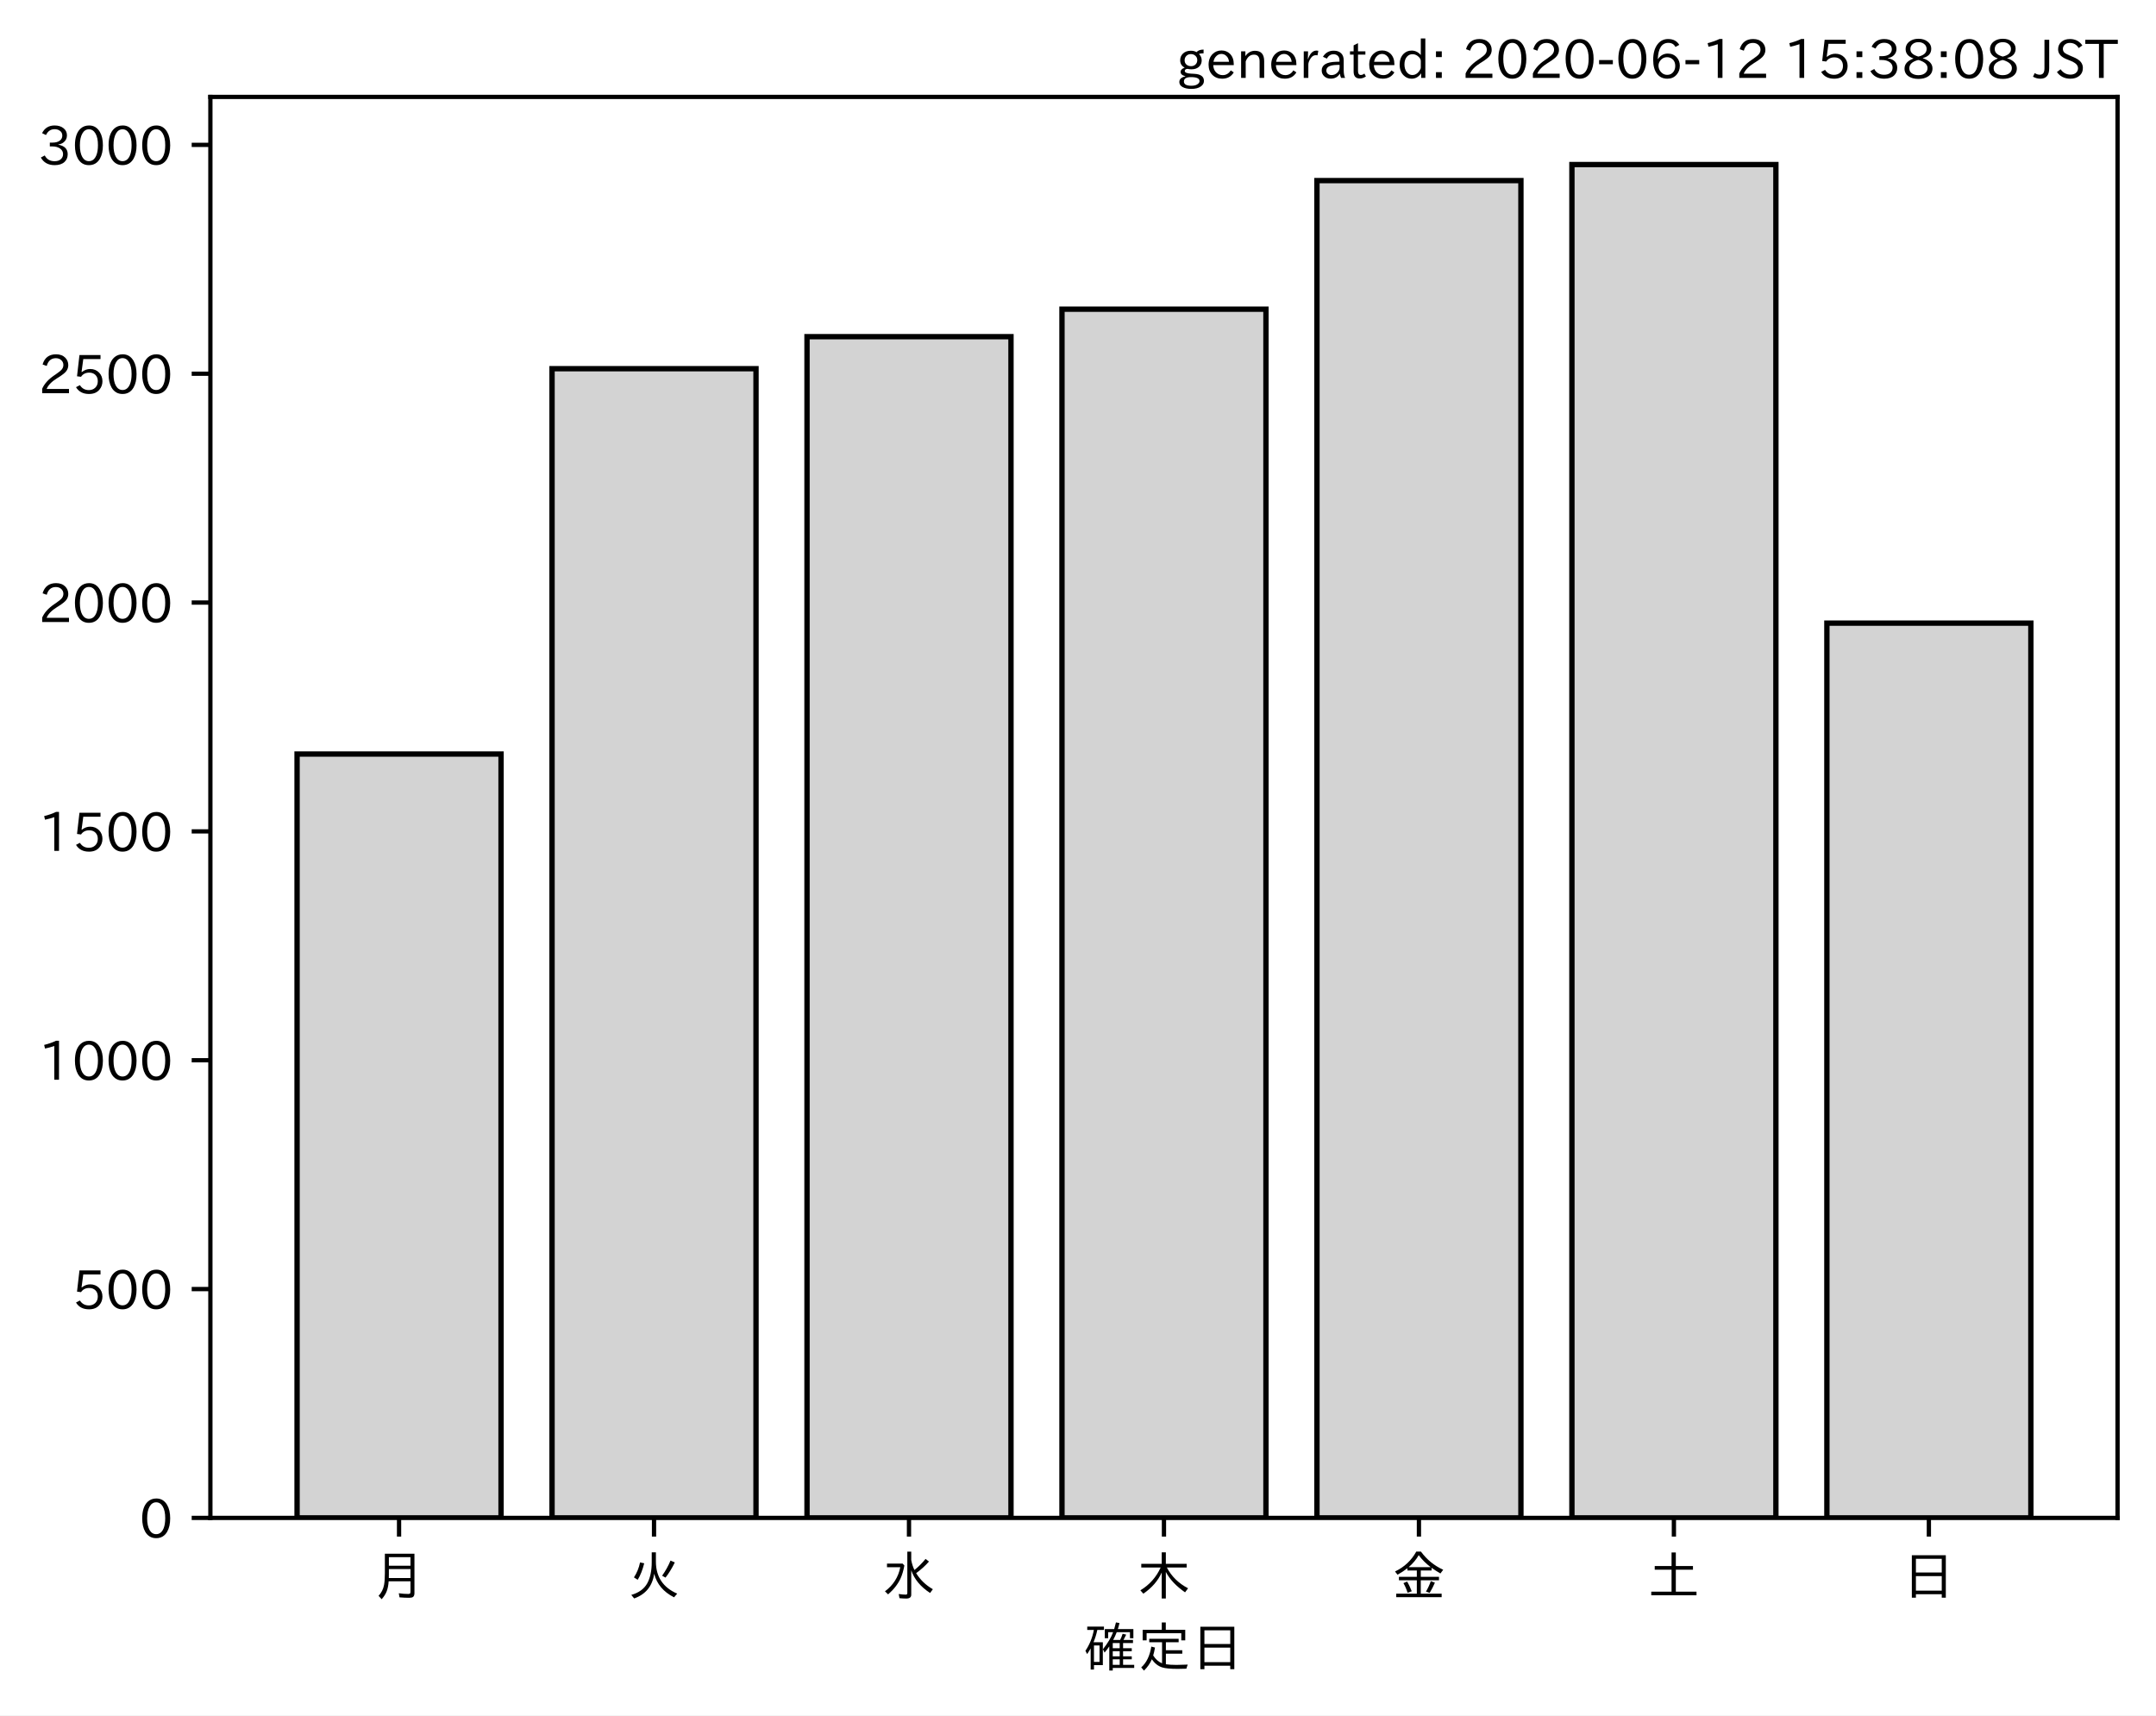
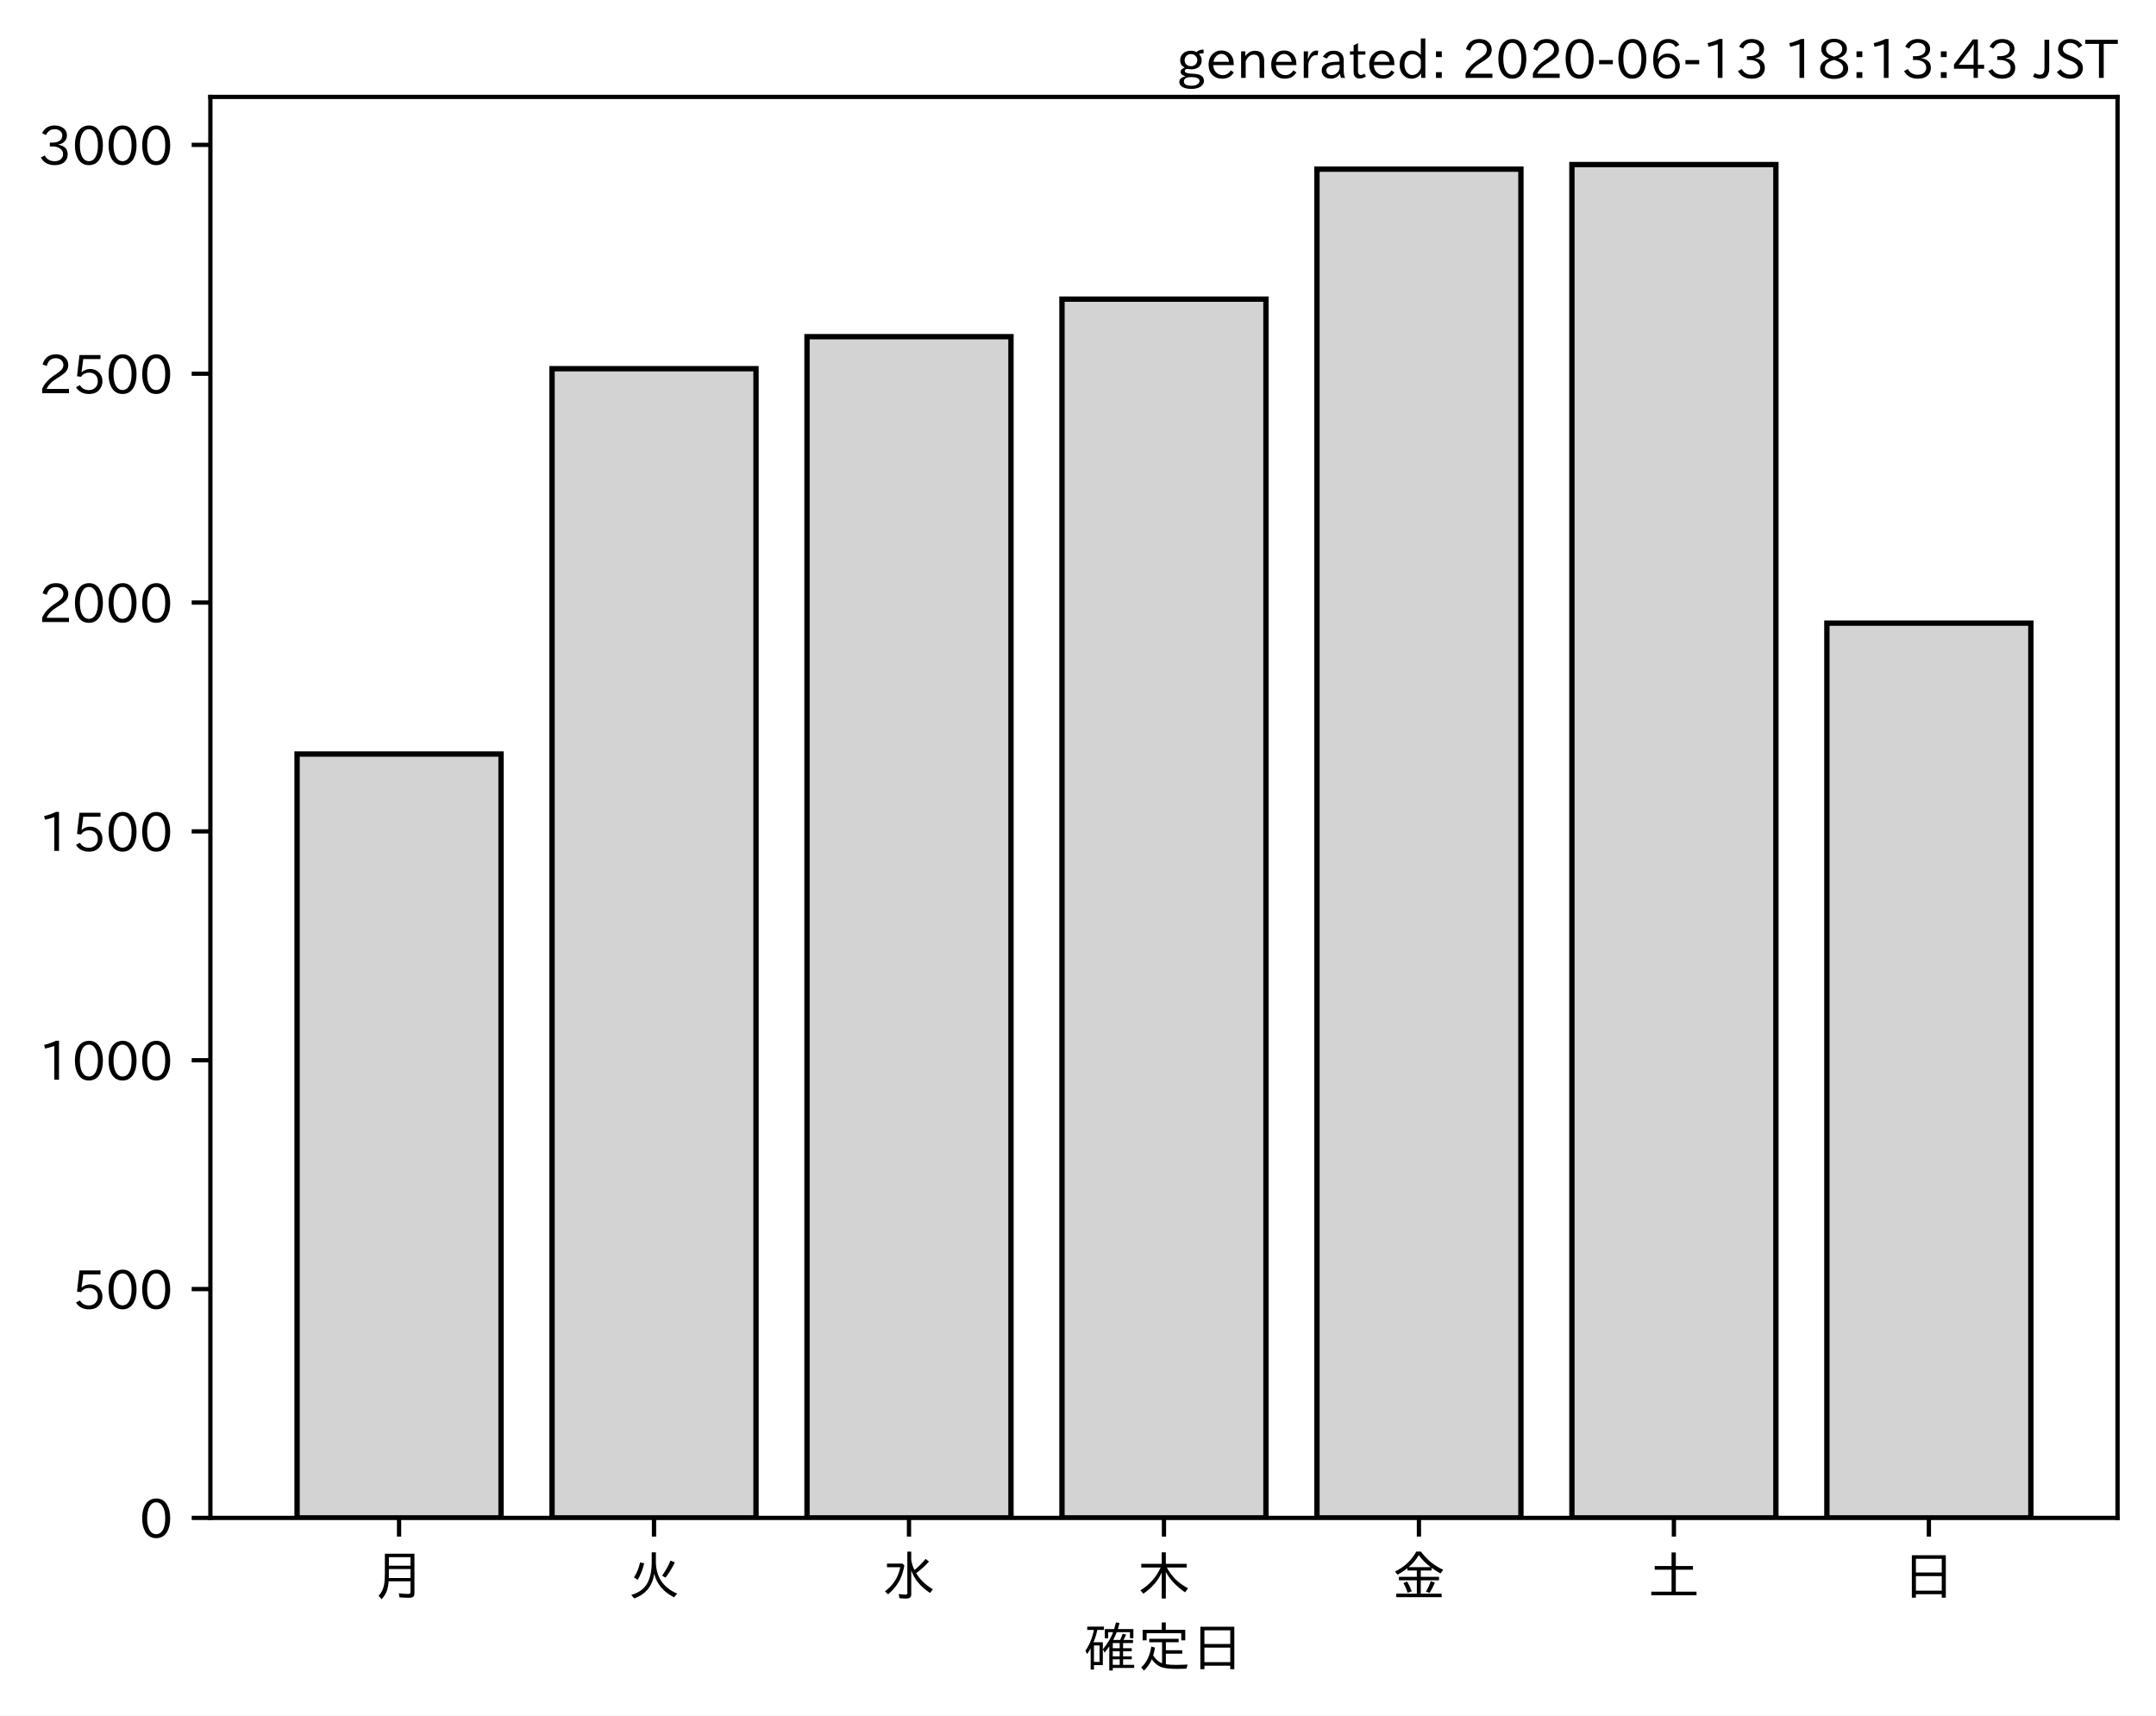
<svg xmlns="http://www.w3.org/2000/svg" xmlns:xlink="http://www.w3.org/1999/xlink" height="321.24pt" version="1.1" viewBox="0 0 403.714 321.24" width="403.714pt">
  <defs>
    <style type="text/css">
*{stroke-linecap:butt;stroke-linejoin:round;}
  </style>
  </defs>
  <g id="figure_1">
    <g id="patch_1">
      <path d="M 0 321.24  L 403.714 321.24  L 403.714 0  L 0 0  z " style="fill:#ffffff;" />
    </g>
    <g id="axes_1">
      <g id="patch_2">
        <path d="M 39.394 284.259  L 396.514 284.259  L 396.514 18.147  L 39.394 18.147  z " style="fill:#ffffff;" />
      </g>
      <g id="patch_3">
-         <path clip-path="url(#p2fc606aec7)" d="M 55.626 284.259  L 93.821 284.259  L 93.821 141.211  L 55.626 141.211  z " style="fill:#d3d3d3;stroke:#000000;stroke-linejoin:miter;" />
+         <path clip-path="url(#p104a2928cf)" d="M 55.626 284.259  L 93.821 284.259  L 93.821 141.211  L 55.626 141.211  z " style="fill:#d3d3d3;stroke:#000000;stroke-linejoin:miter;" />
      </g>
      <g id="patch_4">
-         <path clip-path="url(#p2fc606aec7)" d="M 103.37 284.259  L 141.564 284.259  L 141.564 69.045  L 103.37 69.045  z " style="fill:#d3d3d3;stroke:#000000;stroke-linejoin:miter;" />
+         <path clip-path="url(#p104a2928cf)" d="M 103.37 284.259  L 141.564 284.259  L 141.564 69.045  L 103.37 69.045  z " style="fill:#d3d3d3;stroke:#000000;stroke-linejoin:miter;" />
      </g>
      <g id="patch_5">
-         <path clip-path="url(#p2fc606aec7)" d="M 151.113 284.259  L 189.308 284.259  L 189.308 63.045  L 151.113 63.045  z " style="fill:#d3d3d3;stroke:#000000;stroke-linejoin:miter;" />
+         <path clip-path="url(#p104a2928cf)" d="M 151.113 284.259  L 189.308 284.259  L 189.308 63.045  L 151.113 63.045  z " style="fill:#d3d3d3;stroke:#000000;stroke-linejoin:miter;" />
      </g>
      <g id="patch_6">
-         <path clip-path="url(#p2fc606aec7)" d="M 198.856 284.259  L 237.051 284.259  L 237.051 57.903  L 198.856 57.903  z " style="fill:#d3d3d3;stroke:#000000;stroke-linejoin:miter;" />
+         <path clip-path="url(#p104a2928cf)" d="M 198.856 284.259  L 237.051 284.259  L 237.051 56.017  L 198.856 56.017  z " style="fill:#d3d3d3;stroke:#000000;stroke-linejoin:miter;" />
      </g>
      <g id="patch_7">
-         <path clip-path="url(#p2fc606aec7)" d="M 246.6 284.259  L 284.794 284.259  L 284.794 33.818  L 246.6 33.818  z " style="fill:#d3d3d3;stroke:#000000;stroke-linejoin:miter;" />
+         <path clip-path="url(#p104a2928cf)" d="M 246.6 284.259  L 284.794 284.259  L 284.794 31.676  L 246.6 31.676  z " style="fill:#d3d3d3;stroke:#000000;stroke-linejoin:miter;" />
      </g>
      <g id="patch_8">
-         <path clip-path="url(#p2fc606aec7)" d="M 294.343 284.259  L 332.538 284.259  L 332.538 30.819  L 294.343 30.819  z " style="fill:#d3d3d3;stroke:#000000;stroke-linejoin:miter;" />
+         <path clip-path="url(#p104a2928cf)" d="M 294.343 284.259  L 332.538 284.259  L 332.538 30.819  L 294.343 30.819  z " style="fill:#d3d3d3;stroke:#000000;stroke-linejoin:miter;" />
      </g>
      <g id="patch_9">
-         <path clip-path="url(#p2fc606aec7)" d="M 342.086 284.259  L 380.281 284.259  L 380.281 116.699  L 342.086 116.699  z " style="fill:#d3d3d3;stroke:#000000;stroke-linejoin:miter;" />
+         <path clip-path="url(#p104a2928cf)" d="M 342.086 284.259  L 380.281 284.259  L 380.281 116.699  L 342.086 116.699  z " style="fill:#d3d3d3;stroke:#000000;stroke-linejoin:miter;" />
      </g>
      <g id="matplotlib.axis_1">
        <g id="xtick_1">
          <g id="line2d_1">
            <defs>
-               <path d="M 0 0  L 0 3.5  " id="mdb0944f7da" style="stroke:#000000;stroke-width:0.8;" />
-             </defs>
-             <g>
-               <use style="stroke:#000000;stroke-width:0.8;" x="74.724" xlink:href="#mdb0944f7da" y="284.259" />
+               <path d="M 0 0  L 0 3.5  " id="m2d9dfde84f" style="stroke:#000000;stroke-width:0.8;" />
+             </defs>
+             <g>
+               <use style="stroke:#000000;stroke-width:0.8;" x="74.724" xlink:href="#m2d9dfde84f" y="284.259" />
            </g>
          </g>
          <g id="text_1">
            <defs>
              <path d="M 78.812 77.875  L 78.812 4  Q 78.812 -1.219 76.078 -3.172  Q 73.969 -4.688 68.797 -4.688  Q 60.844 -4.688 50.828 -3.859  L 49.516 3.812  Q 58.594 2.484 67.094 2.484  Q 70.359 2.484 71.047 4.109  Q 71.391 4.891 71.391 6.844  L 71.391 26.125  L 30.516 26.125  Q 29.781 14.938 26.812 7.422  Q 24.031 0.094 17.438 -7.375  L 11.625 -0.984  Q 19.672 7.422 21.922 19.438  Q 23.438 27.688 23.438 41.406  L 23.438 77.875  z M 30.953 71.391  L 30.953 55.328  L 71.391 55.328  L 71.391 71.391  z M 30.953 49.125  L 30.953 39.938  Q 30.953 35.75 30.859 33.547  L 30.859 32.328  L 71.391 32.328  L 71.391 49.125  z " id="IPAexGothic-26376" />
            </defs>
            <g transform="translate(69.7238 298.7493)scale(0.1 -0.1)">
              <use xlink:href="#IPAexGothic-26376" />
            </g>
          </g>
        </g>
        <g id="xtick_2">
          <g id="line2d_2">
            <g>
-               <use style="stroke:#000000;stroke-width:0.8;" x="122.467" xlink:href="#mdb0944f7da" y="284.259" />
+               <use style="stroke:#000000;stroke-width:0.8;" x="122.467" xlink:href="#m2d9dfde84f" y="284.259" />
            </g>
          </g>
          <g id="text_2">
            <defs>
              <path d="M 53.516 80.422  L 53.516 63.188  Q 53.516 20.359 93.406 3.078  L 87.5 -3.812  Q 57.672 11.328 50.297 40.375  Q 45.359 5.672 12.797 -5.906  L 7.422 0.688  Q 28.859 6.844 37.406 22.609  Q 45.703 37.844 45.703 62.016  L 45.703 80.422  z M 12.406 33.5  Q 20.703 46.141 23.828 61.531  L 31.641 59.906  Q 27 41.312 19.438 29  z M 65.141 36.625  Q 74.656 50.047 80.906 64.984  L 88.922 61.531  Q 81.109 45.406 71.531 33.109  z " id="IPAexGothic-28779" />
            </defs>
            <g transform="translate(117.4671 298.7493)scale(0.1 -0.1)">
              <use xlink:href="#IPAexGothic-28779" />
            </g>
          </g>
        </g>
        <g id="xtick_3">
          <g id="line2d_3">
            <g>
-               <use style="stroke:#000000;stroke-width:0.8;" x="170.21" xlink:href="#mdb0944f7da" y="284.259" />
+               <use style="stroke:#000000;stroke-width:0.8;" x="170.21" xlink:href="#m2d9dfde84f" y="284.259" />
            </g>
          </g>
          <g id="text_3">
            <defs>
              <path d="M 54.203 65.922  Q 56.156 55.562 60.203 47.312  Q 71.578 56.453 81 68.109  L 87.406 63.188  Q 77.25 51.516 63.375 41.406  Q 75 22.609 94.672 11.375  L 89.5 4.297  Q 62.75 21.781 54.203 46.781  L 54.203 0.984  Q 54.203 -6.109 44.875 -6.109  Q 38.812 -6.109 32.172 -5.422  L 30.766 2.391  Q 38.422 1.219 44 1.219  Q 46.875 1.219 46.875 4.109  L 46.875 81.688  L 54.203 81.688  z M 8.797 59.281  L 38.094 59.281  L 41.359 55.766  Q 38.672 41.219 34.078 31.297  Q 26.656 15.375 10.891 1.703  L 4.984 7.422  Q 28.266 24.656 33.688 52.594  L 8.797 52.594  z " id="IPAexGothic-27700" />
            </defs>
            <g transform="translate(165.2104 298.7493)scale(0.1 -0.1)">
              <use xlink:href="#IPAexGothic-27700" />
            </g>
          </g>
        </g>
        <g id="xtick_4">
          <g id="line2d_4">
            <g>
-               <use style="stroke:#000000;stroke-width:0.8;" x="217.954" xlink:href="#mdb0944f7da" y="284.259" />
+               <use style="stroke:#000000;stroke-width:0.8;" x="217.954" xlink:href="#m2d9dfde84f" y="284.259" />
            </g>
          </g>
          <g id="text_4">
            <defs>
              <path d="M 55.422 52  Q 68.5 27 95.125 13.094  L 89.5 5.516  Q 64.594 22.797 53.516 43.703  L 53.516 -6  L 45.797 -6  L 45.797 42.672  Q 35.5 19.578 11.422 2.984  L 5.812 9.281  Q 31.453 24.75 43.797 52  L 7.516 52  L 7.516 58.891  L 45.797 58.891  L 45.797 80.469  L 53.516 80.469  L 53.516 58.891  L 92.531 58.891  L 92.531 52  z " id="IPAexGothic-26408" />
            </defs>
            <g transform="translate(212.9538 298.7493)scale(0.1 -0.1)">
              <use xlink:href="#IPAexGothic-26408" />
            </g>
          </g>
        </g>
        <g id="xtick_5">
          <g id="line2d_5">
            <g>
-               <use style="stroke:#000000;stroke-width:0.8;" x="265.697" xlink:href="#mdb0944f7da" y="284.259" />
+               <use style="stroke:#000000;stroke-width:0.8;" x="265.697" xlink:href="#m2d9dfde84f" y="284.259" />
            </g>
          </g>
          <g id="text_5">
            <defs>
              <path d="M 53.469 46.391  L 53.469 34.516  L 87.547 34.516  L 87.547 28.125  L 53.469 28.125  L 53.469 2.984  L 92.531 2.984  L 92.531 -3.516  L 7.516 -3.516  L 7.516 2.984  L 46.047 2.984  L 46.047 28.125  L 12.547 28.125  L 12.547 34.516  L 46.047 34.516  L 46.047 46.391  L 28.422 46.391  L 28.422 50.688  Q 19.734 43.891 9.906 38.531  L 5.219 44.578  Q 31.344 56.984 45.016 81.781  L 53.766 81.781  Q 70.359 59.234 95.453 47.797  L 90.234 40.828  Q 81.547 45.844 73.641 51.469  L 73.641 46.391  z M 72.016 52.688  Q 59.078 62.406 49.562 75.094  Q 42.828 63.141 30.812 52.688  z M 28.719 4.688  Q 26.078 13.719 21 22.797  L 27.875 25.688  Q 31.938 19.188 36.531 7.516  z M 63.188 6.891  Q 68.797 16.406 72.219 26.516  L 79.891 23.578  Q 75.922 14.156 70.125 4.5  z " id="IPAexGothic-37329" />
            </defs>
            <g transform="translate(260.6971 298.7493)scale(0.1 -0.1)">
              <use xlink:href="#IPAexGothic-37329" />
            </g>
          </g>
        </g>
        <g id="xtick_6">
          <g id="line2d_6">
            <g>
-               <use style="stroke:#000000;stroke-width:0.8;" x="313.44" xlink:href="#mdb0944f7da" y="284.259" />
+               <use style="stroke:#000000;stroke-width:0.8;" x="313.44" xlink:href="#m2d9dfde84f" y="284.259" />
            </g>
          </g>
          <g id="text_6">
            <defs>
              <path d="M 45.609 54.781  L 45.609 80.172  L 53.609 80.172  L 53.609 54.781  L 85.688 54.781  L 85.688 47.906  L 53.609 47.906  L 53.609 6.781  L 92.328 6.781  L 92.328 0  L 7.625 0  L 7.625 6.781  L 45.609 6.781  L 45.609 47.906  L 14.109 47.906  L 14.109 54.781  z " id="IPAexGothic-22303" />
            </defs>
            <g transform="translate(308.4404 298.7493)scale(0.1 -0.1)">
              <use xlink:href="#IPAexGothic-22303" />
            </g>
          </g>
        </g>
        <g id="xtick_7">
          <g id="line2d_7">
            <g>
-               <use style="stroke:#000000;stroke-width:0.8;" x="361.184" xlink:href="#mdb0944f7da" y="284.259" />
+               <use style="stroke:#000000;stroke-width:0.8;" x="361.184" xlink:href="#m2d9dfde84f" y="284.259" />
            </g>
          </g>
          <g id="text_7">
            <defs>
              <path d="M 81.734 75  L 81.734 -4.5  L 74.125 -4.5  L 74.125 2  L 25.734 2  L 25.734 -4.5  L 18.109 -4.5  L 18.109 75  z M 25.734 68.312  L 25.734 42.672  L 74.125 42.672  L 74.125 68.312  z M 25.734 35.891  L 25.734 8.688  L 74.125 8.688  L 74.125 35.891  z " id="IPAexGothic-26085" />
            </defs>
            <g transform="translate(356.1837 298.7493)scale(0.1 -0.1)">
              <use xlink:href="#IPAexGothic-26085" />
            </g>
          </g>
        </g>
        <g id="text_8">
          <defs>
            <path d="M 67.922 50.297  Q 70.562 55.281 72.609 61.812  L 79.297 60.203  Q 76.172 53.609 74.219 50.297  L 92 50.297  L 92 44.484  L 73.438 44.484  L 73.438 34.719  L 89.703 34.719  L 89.703 29.203  L 73.438 29.203  L 73.438 19.531  L 89.703 19.531  L 89.703 14.016  L 73.438 14.016  L 73.438 3.609  L 94.281 3.609  L 94.281 -2.203  L 54.109 -2.203  L 54.109 -6.984  L 47.609 -6.984  L 47.609 38.188  Q 43.062 31.547 38.812 26.609  L 35.688 32.812  Q 49.359 49.953 54.781 64.797  L 45.516 64.797  L 45.516 53.516  L 39.203 53.516  L 39.203 70.609  L 56.781 70.609  Q 58.594 76.609 60.109 83.109  L 66.703 81.891  Q 65.234 75.531 63.625 70.609  L 92.719 70.609  L 92.719 53.516  L 86.328 53.516  L 86.328 64.797  L 61.531 64.797  Q 58.547 56.984 54.891 50.297  z M 67.141 44.484  L 54.109 44.484  L 54.109 34.719  L 67.141 34.719  z M 67.141 29.203  L 54.109 29.203  L 54.109 19.531  L 67.141 19.531  z M 67.141 14.016  L 54.109 14.016  L 54.109 3.609  L 67.141 3.609  z M 18.109 46  L 35.547 46  L 35.547 3.078  L 18.953 3.078  L 18.953 -5.125  L 12.75 -5.125  L 12.75 34.469  Q 10.156 29.734 6.156 23.781  L 2.938 29.984  Q 14.547 47.078 18.75 69  L 6.344 69  L 6.344 75.297  L 37.641 75.297  L 37.641 69  L 25.25 69  L 24.953 68.016  Q 22.75 57.234 18.109 46  z M 18.953 39.891  L 18.953 9.188  L 29.344 9.188  L 29.344 39.891  z " id="IPAexGothic-30906" />
            <path d="M 53.609 4.734  Q 61.422 3.516 73.578 3.516  Q 81.109 3.516 94.578 4.109  Q 93.172 0.922 92 -3.562  Q 81.781 -3.906 75.688 -3.906  Q 55.766 -3.906 46.922 -1.219  Q 35.297 2.391 27.344 14.109  Q 22.516 2.547 12.594 -7.172  L 7.422 -1.172  Q 22.125 11.859 26.312 37.797  L 33.203 35.984  Q 31.734 27.438 29.828 21.188  Q 36.531 10.594 46.438 6.5  L 46.438 46  L 22.406 46  L 22.406 52.391  L 77.484 52.391  L 77.484 46  L 53.609 46  L 53.609 31  L 84.328 31  L 84.328 24.516  L 53.609 24.516  z M 53.422 69.188  L 89.844 69.188  L 89.844 49.469  L 82.422 49.469  L 82.422 62.891  L 17.531 62.891  L 17.531 49.469  L 10.109 49.469  L 10.109 69.188  L 45.906 69.188  L 45.906 83.016  L 53.422 83.016  z " id="IPAexGothic-23450" />
          </defs>
          <g transform="translate(202.9538 312.1399)scale(0.1 -0.1)">
            <use xlink:href="#IPAexGothic-30906" />
            <use x="100" xlink:href="#IPAexGothic-23450" />
            <use x="200" xlink:href="#IPAexGothic-26085" />
          </g>
        </g>
      </g>
      <g id="matplotlib.axis_2">
        <g id="ytick_1">
          <g id="line2d_8">
            <defs>
-               <path d="M 0 0  L -3.5 0  " id="m497938aef4" style="stroke:#000000;stroke-width:0.8;" />
-             </defs>
-             <g>
-               <use style="stroke:#000000;stroke-width:0.8;" x="39.394" xlink:href="#m497938aef4" y="284.259" />
+               <path d="M 0 0  L -3.5 0  " id="md73ad31cdc" style="stroke:#000000;stroke-width:0.8;" />
+             </defs>
+             <g>
+               <use style="stroke:#000000;stroke-width:0.8;" x="39.394" xlink:href="#md73ad31cdc" y="284.259" />
            </g>
          </g>
          <g id="text_9">
            <defs>
              <path d="M 31.844 73.828  Q 45.016 73.828 52.094 61.625  Q 57.719 51.953 57.719 36.625  Q 57.719 21.438 52.094 11.578  Q 45.125 -0.484 31.5 -0.484  Q 17.922 -0.484 10.938 11.578  Q 5.328 21.438 5.328 36.719  Q 5.328 58.016 15.625 67.719  Q 22.172 73.828 31.844 73.828  z M 31.5 66.656  Q 23.688 66.656 19.188 58.734  Q 14.594 50.734 14.594 36.625  Q 14.594 22.75 19.094 14.797  Q 23.641 6.984 31.5 6.984  Q 40.922 6.984 45.453 18.016  Q 48.438 25.344 48.438 37.109  Q 48.438 50.875 43.844 58.734  Q 39.203 66.656 31.5 66.656  z " id="IPAexGothic-48" />
            </defs>
            <g transform="translate(26.09531 288.0039)scale(0.1 -0.1)">
              <use xlink:href="#IPAexGothic-48" />
            </g>
          </g>
        </g>
        <g id="ytick_2">
          <g id="line2d_9">
            <g>
-               <use style="stroke:#000000;stroke-width:0.8;" x="39.394" xlink:href="#m497938aef4" y="241.404" />
+               <use style="stroke:#000000;stroke-width:0.8;" x="39.394" xlink:href="#md73ad31cdc" y="241.404" />
            </g>
          </g>
          <g id="text_10">
            <defs>
              <path d="M 18.406 40.672  Q 25.531 46.297 33.938 46.297  Q 44 46.297 50.641 39.5  Q 56.844 33.016 56.844 23.391  Q 56.844 14.656 51.516 8.016  Q 44.828 -0.484 31.734 -0.484  Q 14.984 -0.484 7.328 12.25  L 14.656 16.062  Q 20.453 6.781 31.453 6.781  Q 38.531 6.781 43.266 11.188  Q 48.141 15.828 48.141 23.484  Q 48.141 30.719 43.844 35.016  Q 39.359 39.5 32.125 39.5  Q 21.969 39.5 16.75 31.688  L 9.234 32.672  L 13.812 72.406  L 53.219 72.406  L 53.219 64.891  L 20.953 64.891  L 17.719 40.672  z " id="IPAexGothic-53" />
            </defs>
            <g transform="translate(13.49844 245.1497)scale(0.1 -0.1)">
              <use xlink:href="#IPAexGothic-53" />
              <use x="62.988" xlink:href="#IPAexGothic-48" />
              <use x="125.977" xlink:href="#IPAexGothic-48" />
            </g>
          </g>
        </g>
        <g id="ytick_3">
          <g id="line2d_10">
            <g>
-               <use style="stroke:#000000;stroke-width:0.8;" x="39.394" xlink:href="#m497938aef4" y="198.55" />
+               <use style="stroke:#000000;stroke-width:0.8;" x="39.394" xlink:href="#md73ad31cdc" y="198.55" />
            </g>
          </g>
          <g id="text_11">
            <defs>
              <path d="M 38.484 0.984  L 29.688 0.984  L 29.688 64.109  Q 21.438 61.281 12.312 59.328  L 10.688 66.109  Q 23.734 69.391 32.906 73.922  L 38.484 73.922  z " id="IPAexGothic-49" />
            </defs>
            <g transform="translate(7.2 202.2954)scale(0.1 -0.1)">
              <use xlink:href="#IPAexGothic-49" />
              <use x="62.988" xlink:href="#IPAexGothic-48" />
              <use x="125.977" xlink:href="#IPAexGothic-48" />
              <use x="188.965" xlink:href="#IPAexGothic-48" />
            </g>
          </g>
        </g>
        <g id="ytick_4">
          <g id="line2d_11">
            <g>
-               <use style="stroke:#000000;stroke-width:0.8;" x="39.394" xlink:href="#m497938aef4" y="155.696" />
+               <use style="stroke:#000000;stroke-width:0.8;" x="39.394" xlink:href="#md73ad31cdc" y="155.696" />
            </g>
          </g>
          <g id="text_12">
            <g transform="translate(7.2 159.4412)scale(0.1 -0.1)">
              <use xlink:href="#IPAexGothic-49" />
              <use x="62.988" xlink:href="#IPAexGothic-53" />
              <use x="125.977" xlink:href="#IPAexGothic-48" />
              <use x="188.965" xlink:href="#IPAexGothic-48" />
            </g>
          </g>
        </g>
        <g id="ytick_5">
          <g id="line2d_12">
            <g>
-               <use style="stroke:#000000;stroke-width:0.8;" x="39.394" xlink:href="#m497938aef4" y="112.842" />
+               <use style="stroke:#000000;stroke-width:0.8;" x="39.394" xlink:href="#md73ad31cdc" y="112.842" />
            </g>
          </g>
          <g id="text_13">
            <defs>
              <path d="M 57.172 0.984  L 6.984 0.984  L 6.984 9.281  Q 12.891 23.047 29.594 34.422  L 32.375 36.281  Q 40.922 42.141 43.609 45.406  Q 46.688 49.266 46.688 53.812  Q 46.688 58.938 43.062 62.547  Q 39.062 66.547 32.562 66.547  Q 19.531 66.547 15.484 52  L 7.766 54.781  Q 13.328 73.828 33.062 73.828  Q 43.844 73.828 50.25 67.438  Q 55.859 61.672 55.859 53.516  Q 55.859 47.469 52.25 42.531  Q 48.922 37.75 36.969 30.281  L 34.859 29  Q 19.625 19.578 15.281 8.891  L 57.172 8.891  z " id="IPAexGothic-50" />
            </defs>
            <g transform="translate(7.2 116.587)scale(0.1 -0.1)">
              <use xlink:href="#IPAexGothic-50" />
              <use x="62.988" xlink:href="#IPAexGothic-48" />
              <use x="125.977" xlink:href="#IPAexGothic-48" />
              <use x="188.965" xlink:href="#IPAexGothic-48" />
            </g>
          </g>
        </g>
        <g id="ytick_6">
          <g id="line2d_13">
            <g>
-               <use style="stroke:#000000;stroke-width:0.8;" x="39.394" xlink:href="#m497938aef4" y="69.987" />
+               <use style="stroke:#000000;stroke-width:0.8;" x="39.394" xlink:href="#md73ad31cdc" y="69.987" />
            </g>
          </g>
          <g id="text_14">
            <g transform="translate(7.2 73.73272)scale(0.1 -0.1)">
              <use xlink:href="#IPAexGothic-50" />
              <use x="62.988" xlink:href="#IPAexGothic-53" />
              <use x="125.977" xlink:href="#IPAexGothic-48" />
              <use x="188.965" xlink:href="#IPAexGothic-48" />
            </g>
          </g>
        </g>
        <g id="ytick_7">
          <g id="line2d_14">
            <g>
-               <use style="stroke:#000000;stroke-width:0.8;" x="39.394" xlink:href="#m497938aef4" y="27.133" />
+               <use style="stroke:#000000;stroke-width:0.8;" x="39.394" xlink:href="#md73ad31cdc" y="27.133" />
            </g>
          </g>
          <g id="text_15">
            <defs>
              <path d="M 37.203 37.797  Q 54.781 34.625 54.781 19.969  Q 54.781 11.188 48.875 5.562  Q 42.328 -0.484 30.375 -0.484  Q 12.453 -0.484 4.5 13.766  L 11.812 17.672  Q 17.328 6.891 30.281 6.891  Q 37.891 6.891 42.094 10.797  Q 46.094 14.5 46.094 20.172  Q 46.094 26.859 40.094 30.906  Q 34.625 34.578 25.688 34.578  L 21.297 34.578  L 21.297 41.703  L 25.875 41.703  Q 34.859 41.703 39.594 45.125  Q 44.672 48.734 44.672 54.828  Q 44.672 61.469 38.969 64.656  Q 35.297 66.844 30.172 66.844  Q 19.344 66.844 14.109 55.906  L 6.781 59.422  Q 14.016 73.828 30.281 73.828  Q 40.578 73.828 46.969 68.656  Q 53.375 63.578 53.375 55.219  Q 53.375 47.312 47.172 42.281  Q 43.172 39.062 37.203 38.188  z " id="IPAexGothic-51" />
            </defs>
            <g transform="translate(7.2 30.87847)scale(0.1 -0.1)">
              <use xlink:href="#IPAexGothic-51" />
              <use x="62.988" xlink:href="#IPAexGothic-48" />
              <use x="125.977" xlink:href="#IPAexGothic-48" />
              <use x="188.965" xlink:href="#IPAexGothic-48" />
            </g>
          </g>
        </g>
      </g>
      <g id="patch_10">
        <path d="M 39.394 284.259  L 39.394 18.147  " style="fill:none;stroke:#000000;stroke-linecap:square;stroke-linejoin:miter;stroke-width:0.8;" />
      </g>
      <g id="patch_11">
        <path d="M 396.514 284.259  L 396.514 18.147  " style="fill:none;stroke:#000000;stroke-linecap:square;stroke-linejoin:miter;stroke-width:0.8;" />
      </g>
      <g id="patch_12">
        <path d="M 39.394 284.259  L 396.514 284.259  " style="fill:none;stroke:#000000;stroke-linecap:square;stroke-linejoin:miter;stroke-width:0.8;" />
      </g>
      <g id="patch_13">
        <path d="M 39.394 18.147  L 396.514 18.147  " style="fill:none;stroke:#000000;stroke-linecap:square;stroke-linejoin:miter;stroke-width:0.8;" />
      </g>
    </g>
    <g id="text_16">
      <defs>
        <path d="M 20.797 17.969  Q 15.719 17.531 15.719 14.062  Q 15.719 9.578 27.547 8.984  L 33.297 8.688  Q 51.609 7.766 51.609 -4.594  Q 51.609 -10.938 45.703 -14.984  Q 39.359 -19.578 28.031 -19.578  Q 17.781 -19.578 11.531 -16.062  Q 5.516 -12.641 5.516 -6.688  Q 5.516 1.312 16.797 3.859  L 16.797 4.203  Q 7.906 6.453 7.906 12.156  Q 7.906 17.438 15.531 20.266  Q 7.125 24.609 7.125 34.078  Q 7.125 41.406 12.016 46.297  Q 17.625 51.906 27.156 51.906  Q 33.203 51.906 37.844 49.266  Q 41.406 53.953 50.922 54.109  L 50.922 47.078  Q 44.344 46.922 42.234 45.906  Q 47.406 40.828 47.406 33.891  Q 47.406 27 42.719 22.266  Q 37.5 17.094 28.328 17.094  Q 24.422 17.094 20.797 17.969  z M 27.094 45.609  Q 22.016 45.609 18.703 42.281  Q 15.438 39.016 15.438 34.078  Q 15.438 29.25 18.5 26.312  Q 21.828 23 27.438 23  Q 32.719 23 35.891 26.219  Q 39.109 29.391 39.109 34.422  Q 39.109 39.016 35.891 42.188  Q 32.516 45.609 27.094 45.609  z M 27.391 2.484  Q 14.109 2.484 14.109 -5.719  Q 14.109 -13.672 28.125 -13.672  Q 37.156 -13.672 41.219 -9.469  Q 43.312 -7.516 43.312 -4.891  Q 43.312 2.484 27.391 2.484  z " id="IPAexGothic-103" />
        <path d="M 13.484 24.906  Q 13.922 16.266 18.891 11.281  Q 23.969 6.203 31.203 6.203  Q 40.719 6.203 46.297 15.094  L 51.906 11.375  Q 44.828 -0.484 30.172 -0.484  Q 19.094 -0.484 11.969 6.594  Q 4.781 13.812 4.781 25.641  Q 4.781 38.188 12.312 45.703  Q 19 52.391 29 52.391  Q 38.422 52.391 44.781 46.188  Q 51.906 38.969 51.906 26.906  L 51.906 24.906  z M 43.062 31.203  Q 42.328 37.984 38.281 41.891  Q 34.281 45.906 28.812 45.906  Q 22.469 45.906 17.969 40.484  Q 14.891 36.812 13.969 31.203  z " id="IPAexGothic-101" />
        <path d="M 52 0.984  L 43.406 0.984  L 43.406 31.891  Q 43.406 44.578 32.906 44.578  Q 22.312 44.578 17.391 31.891  L 17.391 0.984  L 8.797 0.984  L 8.797 50.781  L 16.797 50.781  L 16.797 41.797  Q 23.828 51.812 34.719 51.812  Q 52 51.812 52 32.375  z " id="IPAexGothic-110" />
        <path d="M 36.078 51.812  L 34.578 43.266  Q 32.906 43.609 31.594 43.609  Q 25.828 43.609 22.078 38.188  Q 17.391 31.344 17.391 26.172  L 17.391 0.984  L 8.797 0.984  L 8.797 50.781  L 16.891 50.781  L 16.5 35.984  L 16.703 35.984  Q 22.219 52.203 32.766 52.203  Q 34.469 52.203 36.078 51.812  z " id="IPAexGothic-114" />
        <path d="M 49.312 0.984  L 41.75 0.984  Q 39.984 4.734 39.547 8.688  L 39.203 8.688  Q 33.547 -0.391 22.312 -0.391  Q 14.594 -0.391 9.719 4.5  Q 5.422 8.797 5.422 14.984  Q 5.422 30.422 32.031 31.203  L 38.719 31.391  L 38.719 33.984  Q 38.719 39.203 35.75 42.188  Q 32.625 45.312 27.734 45.312  Q 19.344 45.312 15.141 37.156  L 7.719 40.578  Q 14.656 52 27.938 52  Q 37.109 52 42.047 46.875  Q 46.625 42.281 46.625 33.891  L 46.625 15.578  Q 46.625 6.25 49.312 0.984  z M 38.922 25.391  L 33.453 25.297  Q 14.109 24.859 14.109 14.891  Q 14.109 11.375 16.406 9.078  Q 19.234 6.297 23.828 6.297  Q 30.219 6.297 34.906 10.984  Q 38.922 15.141 38.922 21  z " id="IPAexGothic-97" />
        <path d="M 33.203 3.766  Q 27.641 -0.094 21.828 -0.094  Q 10.203 -0.094 10.203 12.984  L 10.203 44.672  L 3.422 44.672  L 3.422 50.781  L 10.203 50.781  L 10.203 61.969  L 18.406 66.062  L 18.406 50.781  L 32.234 50.781  L 32.234 44.672  L 18.406 44.672  L 18.406 14.156  Q 18.406 6.5 23.641 6.5  Q 27.156 6.5 30.328 9.188  z " id="IPAexGothic-116" />
        <path d="M 52.984 0.984  L 45.172 0.984  L 45.172 9.672  Q 38.141 -0.484 27.391 -0.484  Q 18.453 -0.484 12.312 5.812  Q 4.891 13.188 4.891 25.984  Q 4.891 38.531 12.062 45.906  Q 18.266 52.203 27.391 52.203  Q 37.25 52.203 44.484 43.891  L 44.484 74.906  L 52.984 74.906  z M 44.484 20.359  L 44.484 32.766  Q 44.484 37.703 38.375 42.281  Q 34.078 45.406 28.953 45.406  Q 23.188 45.406 19.188 41.406  Q 13.875 36.078 13.875 26.219  Q 13.875 17.328 18.266 11.719  Q 22.516 6.391 28.859 6.391  Q 36.281 6.391 41.5 13.672  Q 44.484 17.719 44.484 20.359  z " id="IPAexGothic-100" />
        <path d="M 21.391 39.984  L 10.5 39.984  L 10.5 50.781  L 21.391 50.781  z M 21.391 0.984  L 10.5 0.984  L 10.5 11.766  L 21.391 11.766  z " id="IPAexGothic-58" />
        <path id="IPAexGothic-32" />
        <path d="M 30.766 26.609  L 4.984 26.609  L 4.984 34.422  L 30.766 34.422  z " id="IPAexGothic-45" />
        <path d="M 16.5 36.375  Q 23.578 46.578 34.906 46.578  Q 45.406 46.578 51.812 39.266  Q 57.422 32.906 57.422 23.781  Q 57.422 13.812 51.125 6.781  Q 44.578 -0.484 34.031 -0.484  Q 21.484 -0.484 14.406 9.078  Q 7.516 18.406 7.516 34.812  Q 7.516 53.516 15.828 64.203  Q 23.344 73.828 35.5 73.828  Q 49.859 73.828 56.391 62.891  L 49.219 58.984  Q 45.219 66.656 35.938 66.656  Q 17.484 66.656 16.109 36.375  z M 33.453 39.797  Q 26.312 39.797 21.625 34.469  Q 17.438 29.688 17.438 24.078  Q 17.438 18.062 21.141 13.188  Q 26.125 6.688 33.734 6.688  Q 41.703 6.688 45.953 13.188  Q 48.828 17.625 48.828 23.484  Q 48.828 30.375 45.016 34.812  Q 40.625 39.797 33.453 39.797  z " id="IPAexGothic-54" />
        <path d="M 39.703 37.891  Q 57.812 31.734 57.812 18.703  Q 57.812 8.453 48.438 3.078  Q 41.609 -0.875 31.5 -0.875  Q 21.344 -0.875 14.5 3.078  Q 5.422 8.297 5.422 18.406  Q 5.422 31.062 22.016 37.203  L 22.016 37.5  Q 7.516 42.719 7.516 54.828  Q 7.516 64.062 15.328 69.625  Q 21.969 74.312 31.547 74.312  Q 42.234 74.312 48.922 68.797  Q 55.516 63.578 55.516 55.719  Q 55.516 42.281 39.703 38.188  z M 31.594 41.016  Q 46.828 44.625 46.828 55.125  Q 46.828 61.188 41.797 64.844  Q 37.703 67.922 31.5 67.922  Q 25.094 67.922 20.797 64.5  Q 16.406 60.891 16.406 55.031  Q 16.406 49.219 21.094 45.703  Q 23.344 43.891 26.906 42.531  Q 31 40.875 31.594 41.016  z M 30.906 34.516  Q 14.406 30.172 14.406 19  Q 14.406 12.109 20.516 8.688  Q 25.094 6.109 31.391 6.109  Q 40.234 6.109 45.016 10.891  Q 48.531 14.406 48.531 19.531  Q 48.531 24.906 43.656 28.906  Q 40.766 31.156 36.719 32.812  Q 31.984 34.719 30.906 34.516  z " id="IPAexGothic-56" />
+         <path d="M 59.578 18.109  L 47.797 18.109  L 47.797 0.984  L 39.797 0.984  L 39.797 18.109  L 3.078 18.109  L 3.078 26.125  L 38.375 73.094  L 47.797 73.094  L 47.797 25.531  L 59.578 25.531  z M 40.281 64.203  L 39.984 64.203  Q 35.594 57.125 31.297 51.312  L 11.859 25.531  L 39.797 25.531  L 39.797 49.125  Q 39.797 54.391 40.281 64.203  z " id="IPAexGothic-52" />
        <path d="M 28.422 72.406  L 28.422 19.281  Q 28.422 -0.484 11.922 -0.484  Q 4.734 -0.484 -1.953 3.266  L 1.312 10.062  Q 5.906 6.984 10.844 6.984  Q 19.531 6.984 19.531 18.797  L 19.531 72.406  z " id="IPAexGothic-74" />
        <path d="M 45.609 56.891  Q 40.047 66.547 28.953 66.547  Q 22.703 66.547 18.953 62.641  Q 16.062 59.422 16.062 55.219  Q 16.062 50.594 19.781 47.609  Q 22.562 45.516 31 42  L 34.375 40.578  Q 45.703 36.031 49.859 30.516  Q 53.469 25.688 53.469 19.672  Q 53.469 10.062 46.391 4.5  Q 39.984 -0.484 30.172 -0.484  Q 13.766 -0.484 4.891 11.969  L 11.766 17.188  Q 18.797 7.172 30.281 7.172  Q 35.75 7.172 39.594 9.766  Q 44.391 13.234 44.391 19  Q 44.391 23.484 40.875 27  Q 37.109 30.609 27 34.469  L 24.078 35.594  Q 7.078 42.094 7.078 54.391  Q 7.078 62.594 12.594 67.922  Q 18.797 73.828 29.109 73.828  Q 44.391 73.828 52.484 61.812  z " id="IPAexGothic-83" />
        <path d="M 60.406 64.703  L 33.984 64.703  L 33.984 0.984  L 25.094 0.984  L 25.094 64.703  L -0.484 64.703  L -0.484 72.406  L 60.406 72.406  z " id="IPAexGothic-84" />
      </defs>
      <g transform="translate(220.2794 14.69063)scale(0.1 -0.1)">
        <use xlink:href="#IPAexGothic-103" />
        <use x="55.518" xlink:href="#IPAexGothic-101" />
        <use x="112.402" xlink:href="#IPAexGothic-110" />
        <use x="172.803" xlink:href="#IPAexGothic-101" />
        <use x="229.688" xlink:href="#IPAexGothic-114" />
        <use x="266.699" xlink:href="#IPAexGothic-97" />
        <use x="321.68" xlink:href="#IPAexGothic-116" />
        <use x="356.299" xlink:href="#IPAexGothic-101" />
        <use x="413.184" xlink:href="#IPAexGothic-100" />
        <use x="475.586" xlink:href="#IPAexGothic-58" />
        <use x="507.568" xlink:href="#IPAexGothic-32" />
        <use x="534.57" xlink:href="#IPAexGothic-50" />
        <use x="597.559" xlink:href="#IPAexGothic-48" />
        <use x="660.547" xlink:href="#IPAexGothic-50" />
        <use x="723.535" xlink:href="#IPAexGothic-48" />
        <use x="786.523" xlink:href="#IPAexGothic-45" />
        <use x="822.314" xlink:href="#IPAexGothic-48" />
        <use x="885.303" xlink:href="#IPAexGothic-54" />
        <use x="948.291" xlink:href="#IPAexGothic-45" />
        <use x="984.082" xlink:href="#IPAexGothic-49" />
-         <use x="1047.07" xlink:href="#IPAexGothic-50" />
+         <use x="1047.07" xlink:href="#IPAexGothic-51" />
        <use x="1110.059" xlink:href="#IPAexGothic-32" />
        <use x="1137.061" xlink:href="#IPAexGothic-49" />
-         <use x="1200.049" xlink:href="#IPAexGothic-53" />
+         <use x="1200.049" xlink:href="#IPAexGothic-56" />
        <use x="1263.037" xlink:href="#IPAexGothic-58" />
-         <use x="1295.02" xlink:href="#IPAexGothic-51" />
-         <use x="1358.008" xlink:href="#IPAexGothic-56" />
+         <use x="1295.02" xlink:href="#IPAexGothic-49" />
+         <use x="1358.008" xlink:href="#IPAexGothic-51" />
        <use x="1420.996" xlink:href="#IPAexGothic-58" />
-         <use x="1452.979" xlink:href="#IPAexGothic-48" />
-         <use x="1515.967" xlink:href="#IPAexGothic-56" />
+         <use x="1452.979" xlink:href="#IPAexGothic-52" />
+         <use x="1515.967" xlink:href="#IPAexGothic-51" />
        <use x="1578.955" xlink:href="#IPAexGothic-32" />
        <use x="1605.957" xlink:href="#IPAexGothic-74" />
        <use x="1643.945" xlink:href="#IPAexGothic-83" />
        <use x="1702.441" xlink:href="#IPAexGothic-84" />
      </g>
    </g>
  </g>
  <defs>
-     <clipPath id="p2fc606aec7">
+     <clipPath id="p104a2928cf">
      <rect height="266.112" width="357.12" x="39.394" y="18.147" />
    </clipPath>
  </defs>
</svg>
